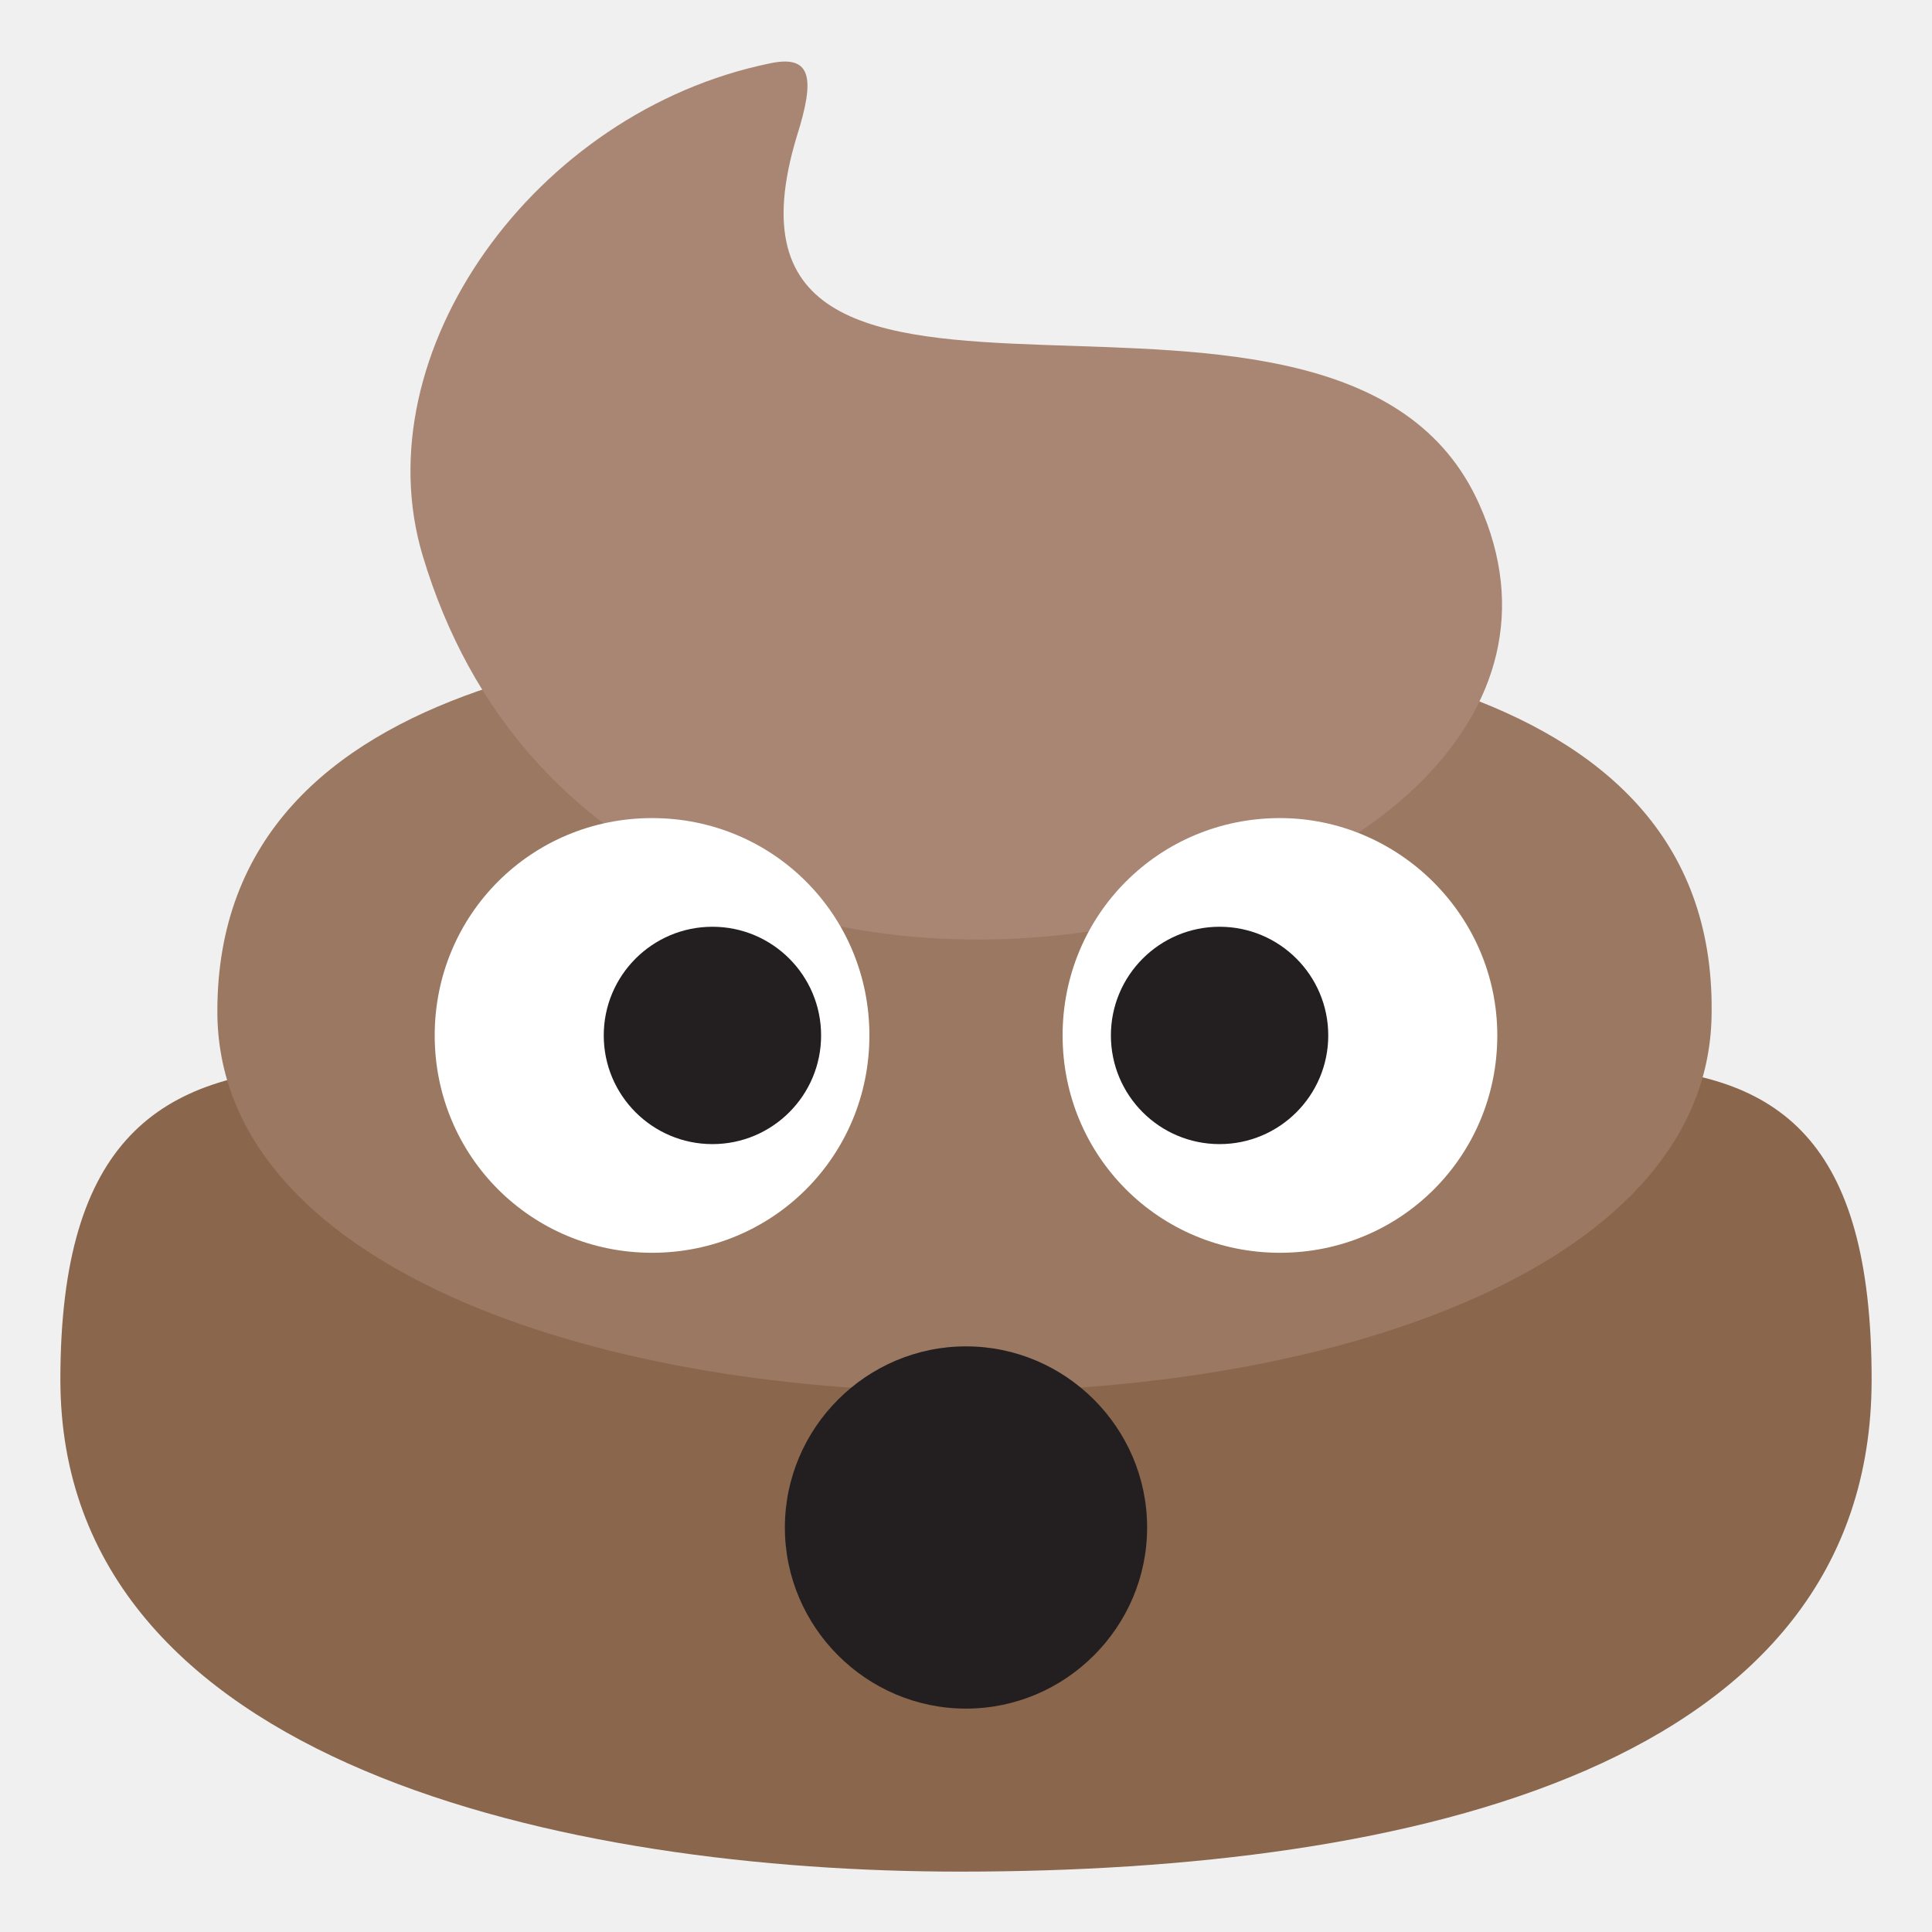
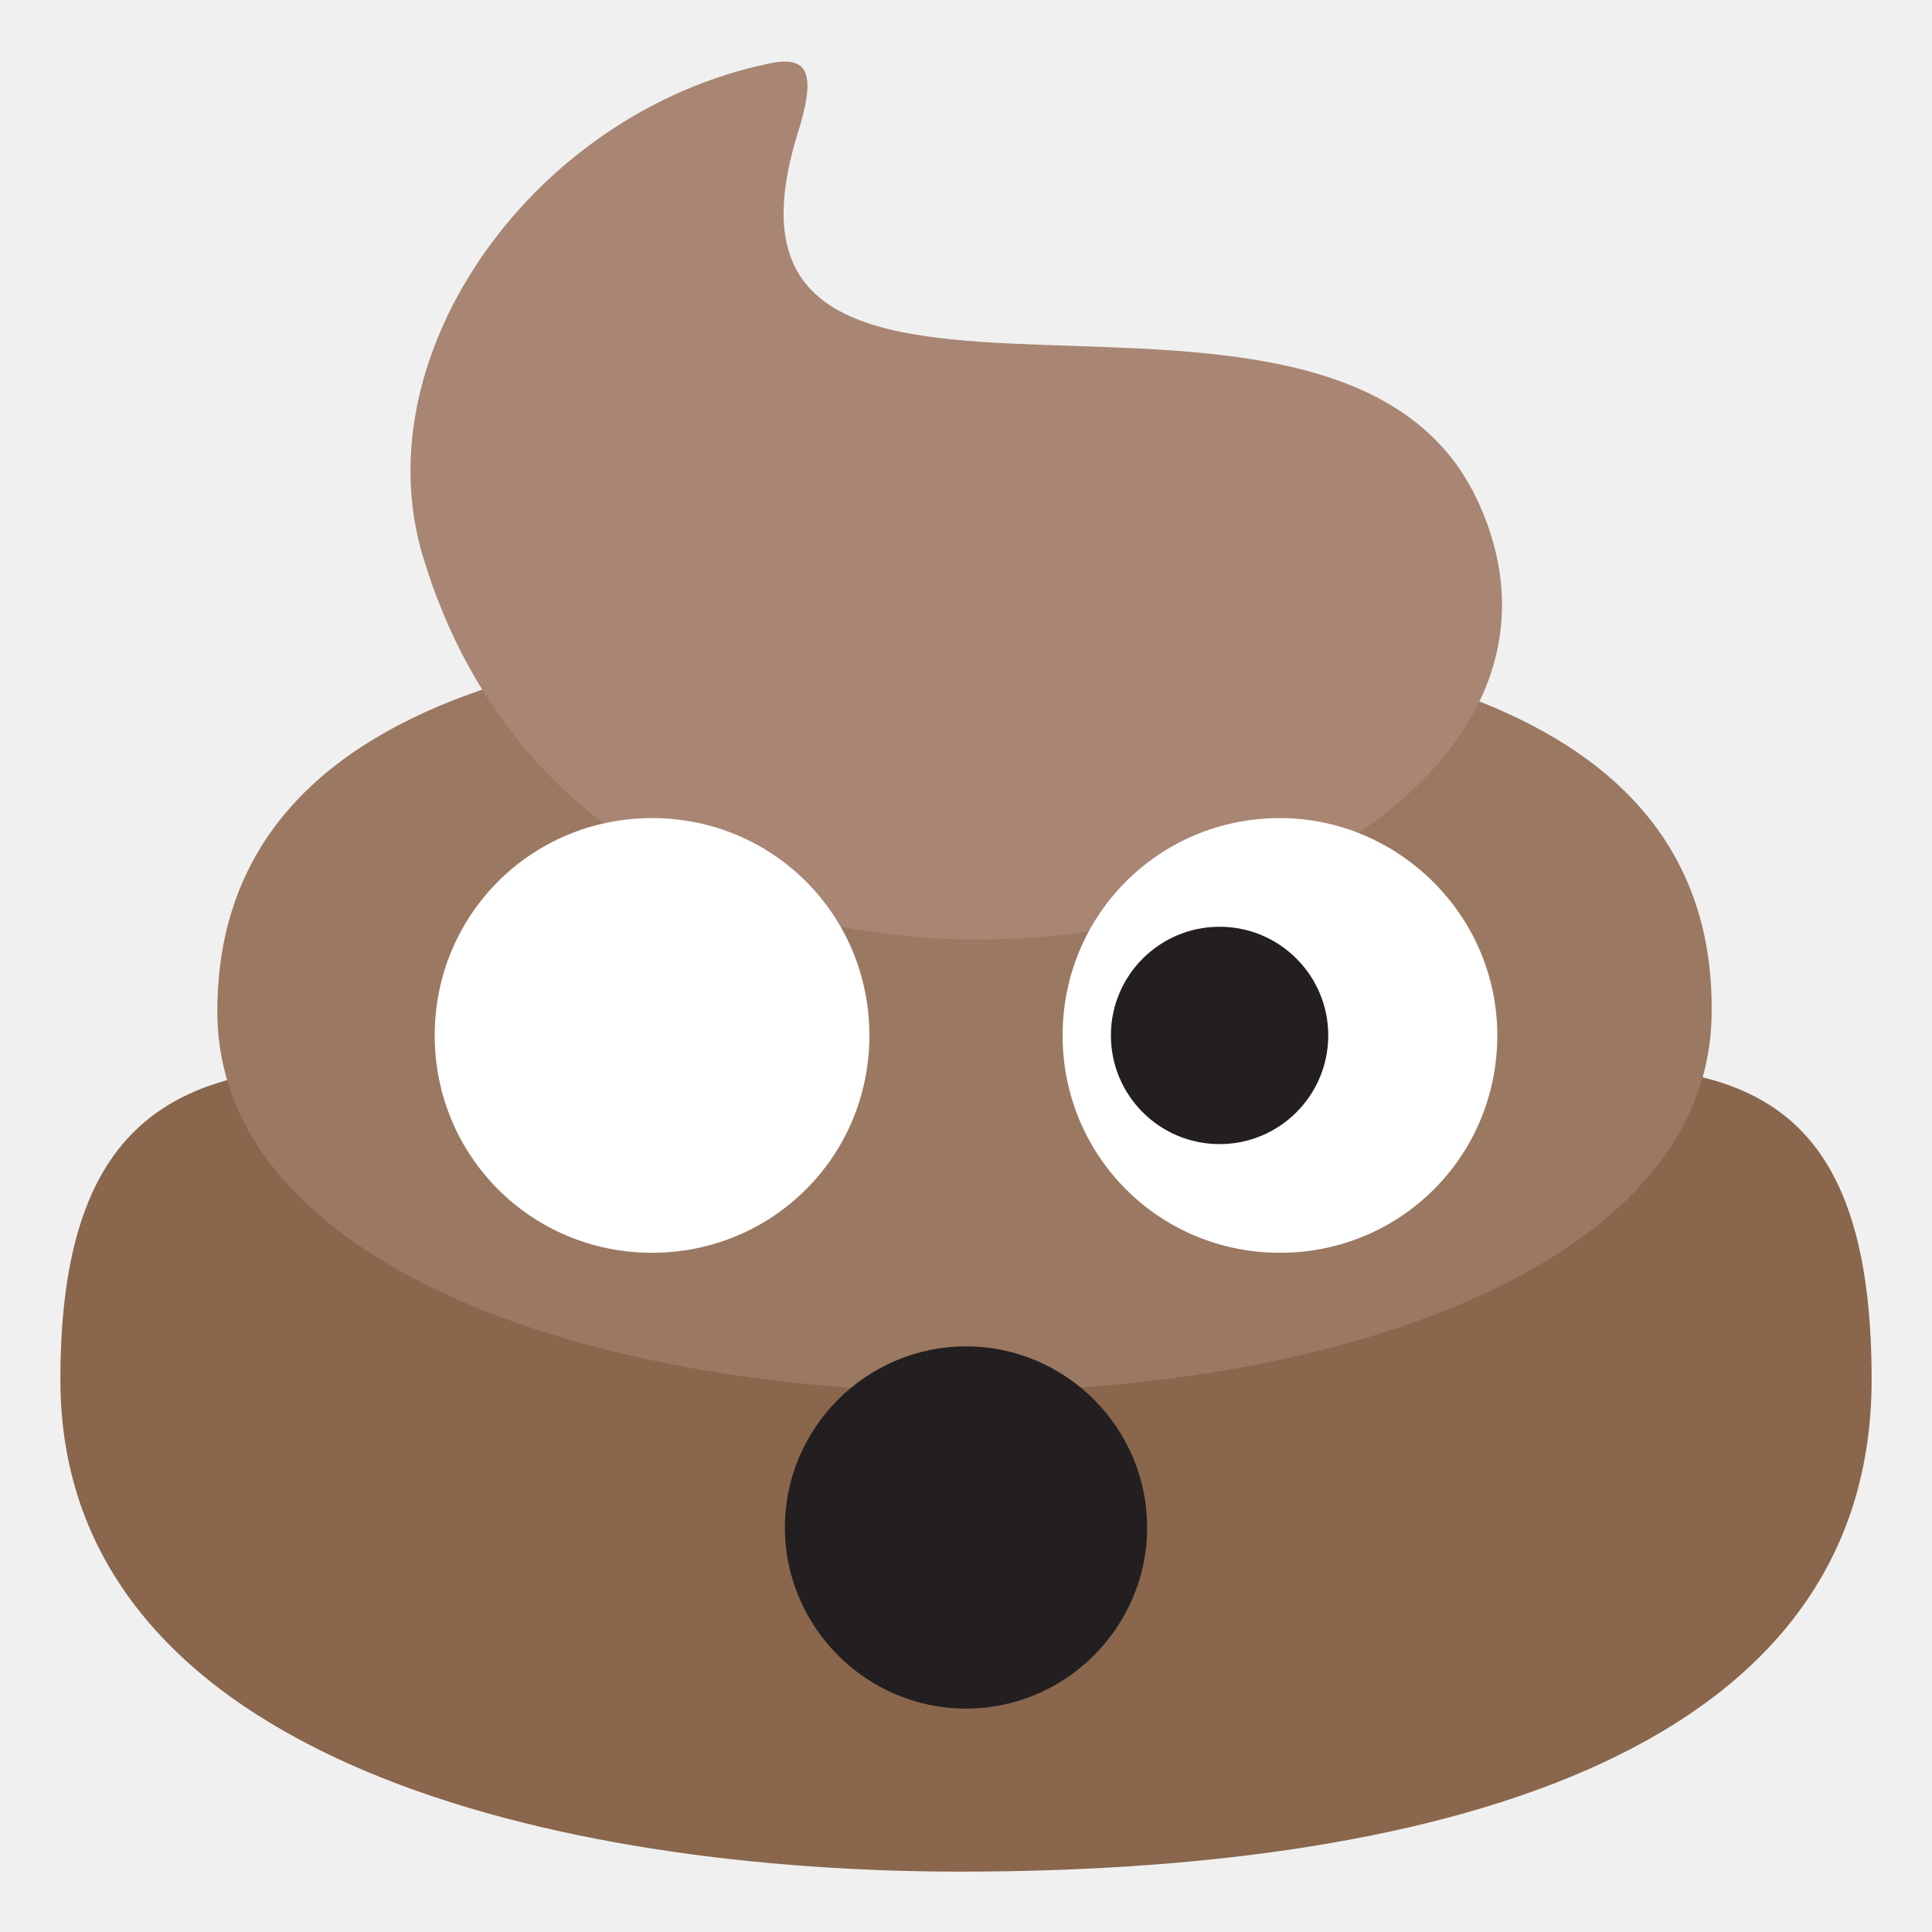
<svg xmlns="http://www.w3.org/2000/svg" viewBox="0 0 64 64" enable-background="new 0 0 64 64">
+   <circle cx="9cm" cy="9cm" r="2cm" fill="#231f20" />
  <path d="m32.2 36.9c-17.1 0-30.2-7.1-30.2 8.8 0 12.8 16.9 16.3 29.8 16.3 15 0 30.2-3.5 30.2-16.3 0-15.9-12.2-8.8-29.8-8.8" fill="#89664c" />
  <path d="m31.7 20.9c-9.6 0-24.5 1.1-24.5 12.6 0 16.8 49.5 16.8 49.5 0 .1-11.5-14.8-12.6-25-12.6" fill="#9b7861" />
  <path d="m49 16.7c-4.6-10.3-26.4.3-22.6-12.2.6-1.9.5-2.7-.9-2.4-7.8 1.6-13.5 9.6-11.5 16.3 6.4 21.4 41.3 12.3 35-1.7" fill="#a88673" />
  <path d="m28.8 34.3c0 4-3.2 7.2-7.2 7.2-4 0-7.2-3.2-7.2-7.2 0-4 3.2-7.2 7.2-7.2 4 0 7.2 3.2 7.2 7.2" fill="#fff" />
-   <circle cx="23.6" cy="34.3" r="3.6" fill="#231f20" />
  <path d="m49.6 34.3c0 4-3.2 7.2-7.2 7.2-4 0-7.2-3.2-7.2-7.2 0-4 3.2-7.2 7.2-7.2 3.9 0 7.2 3.2 7.2 7.2" fill="#fff" />
  <g fill="#231f20">
    <circle cx="40.4" cy="34.3" r="3.6" />
    <path d="m38 50.6c0 3.3-2.7 6-6 6-3.3 0-6-2.7-6-6 0-3.3 2.7-6 6-6 3.3 0 6 2.7 6 6" />
  </g>
</svg>
